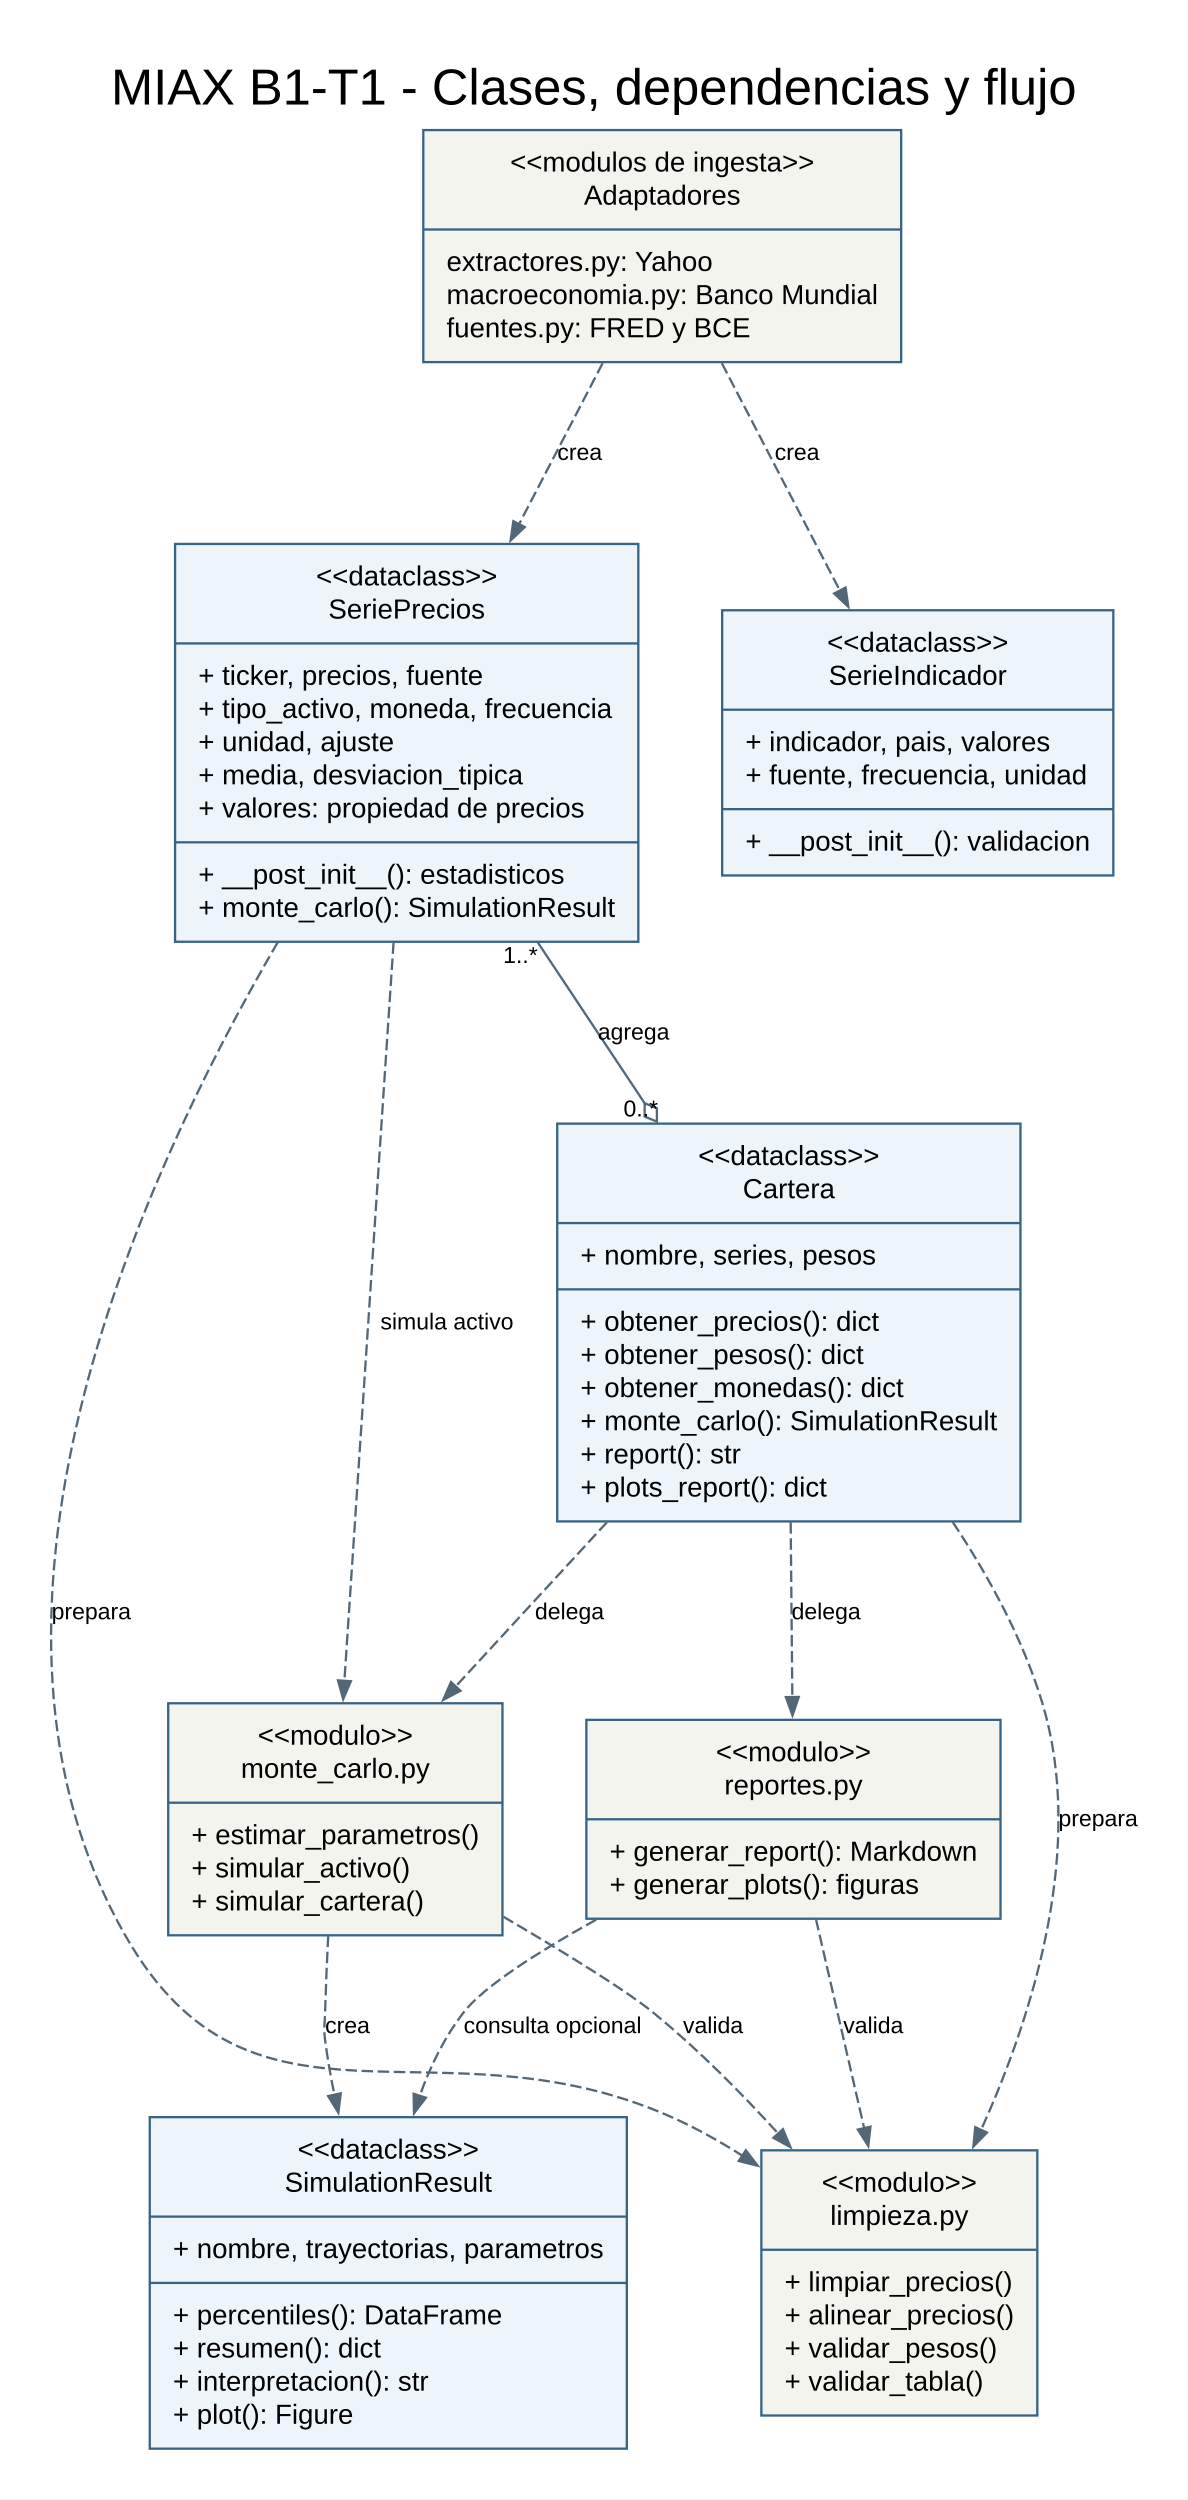
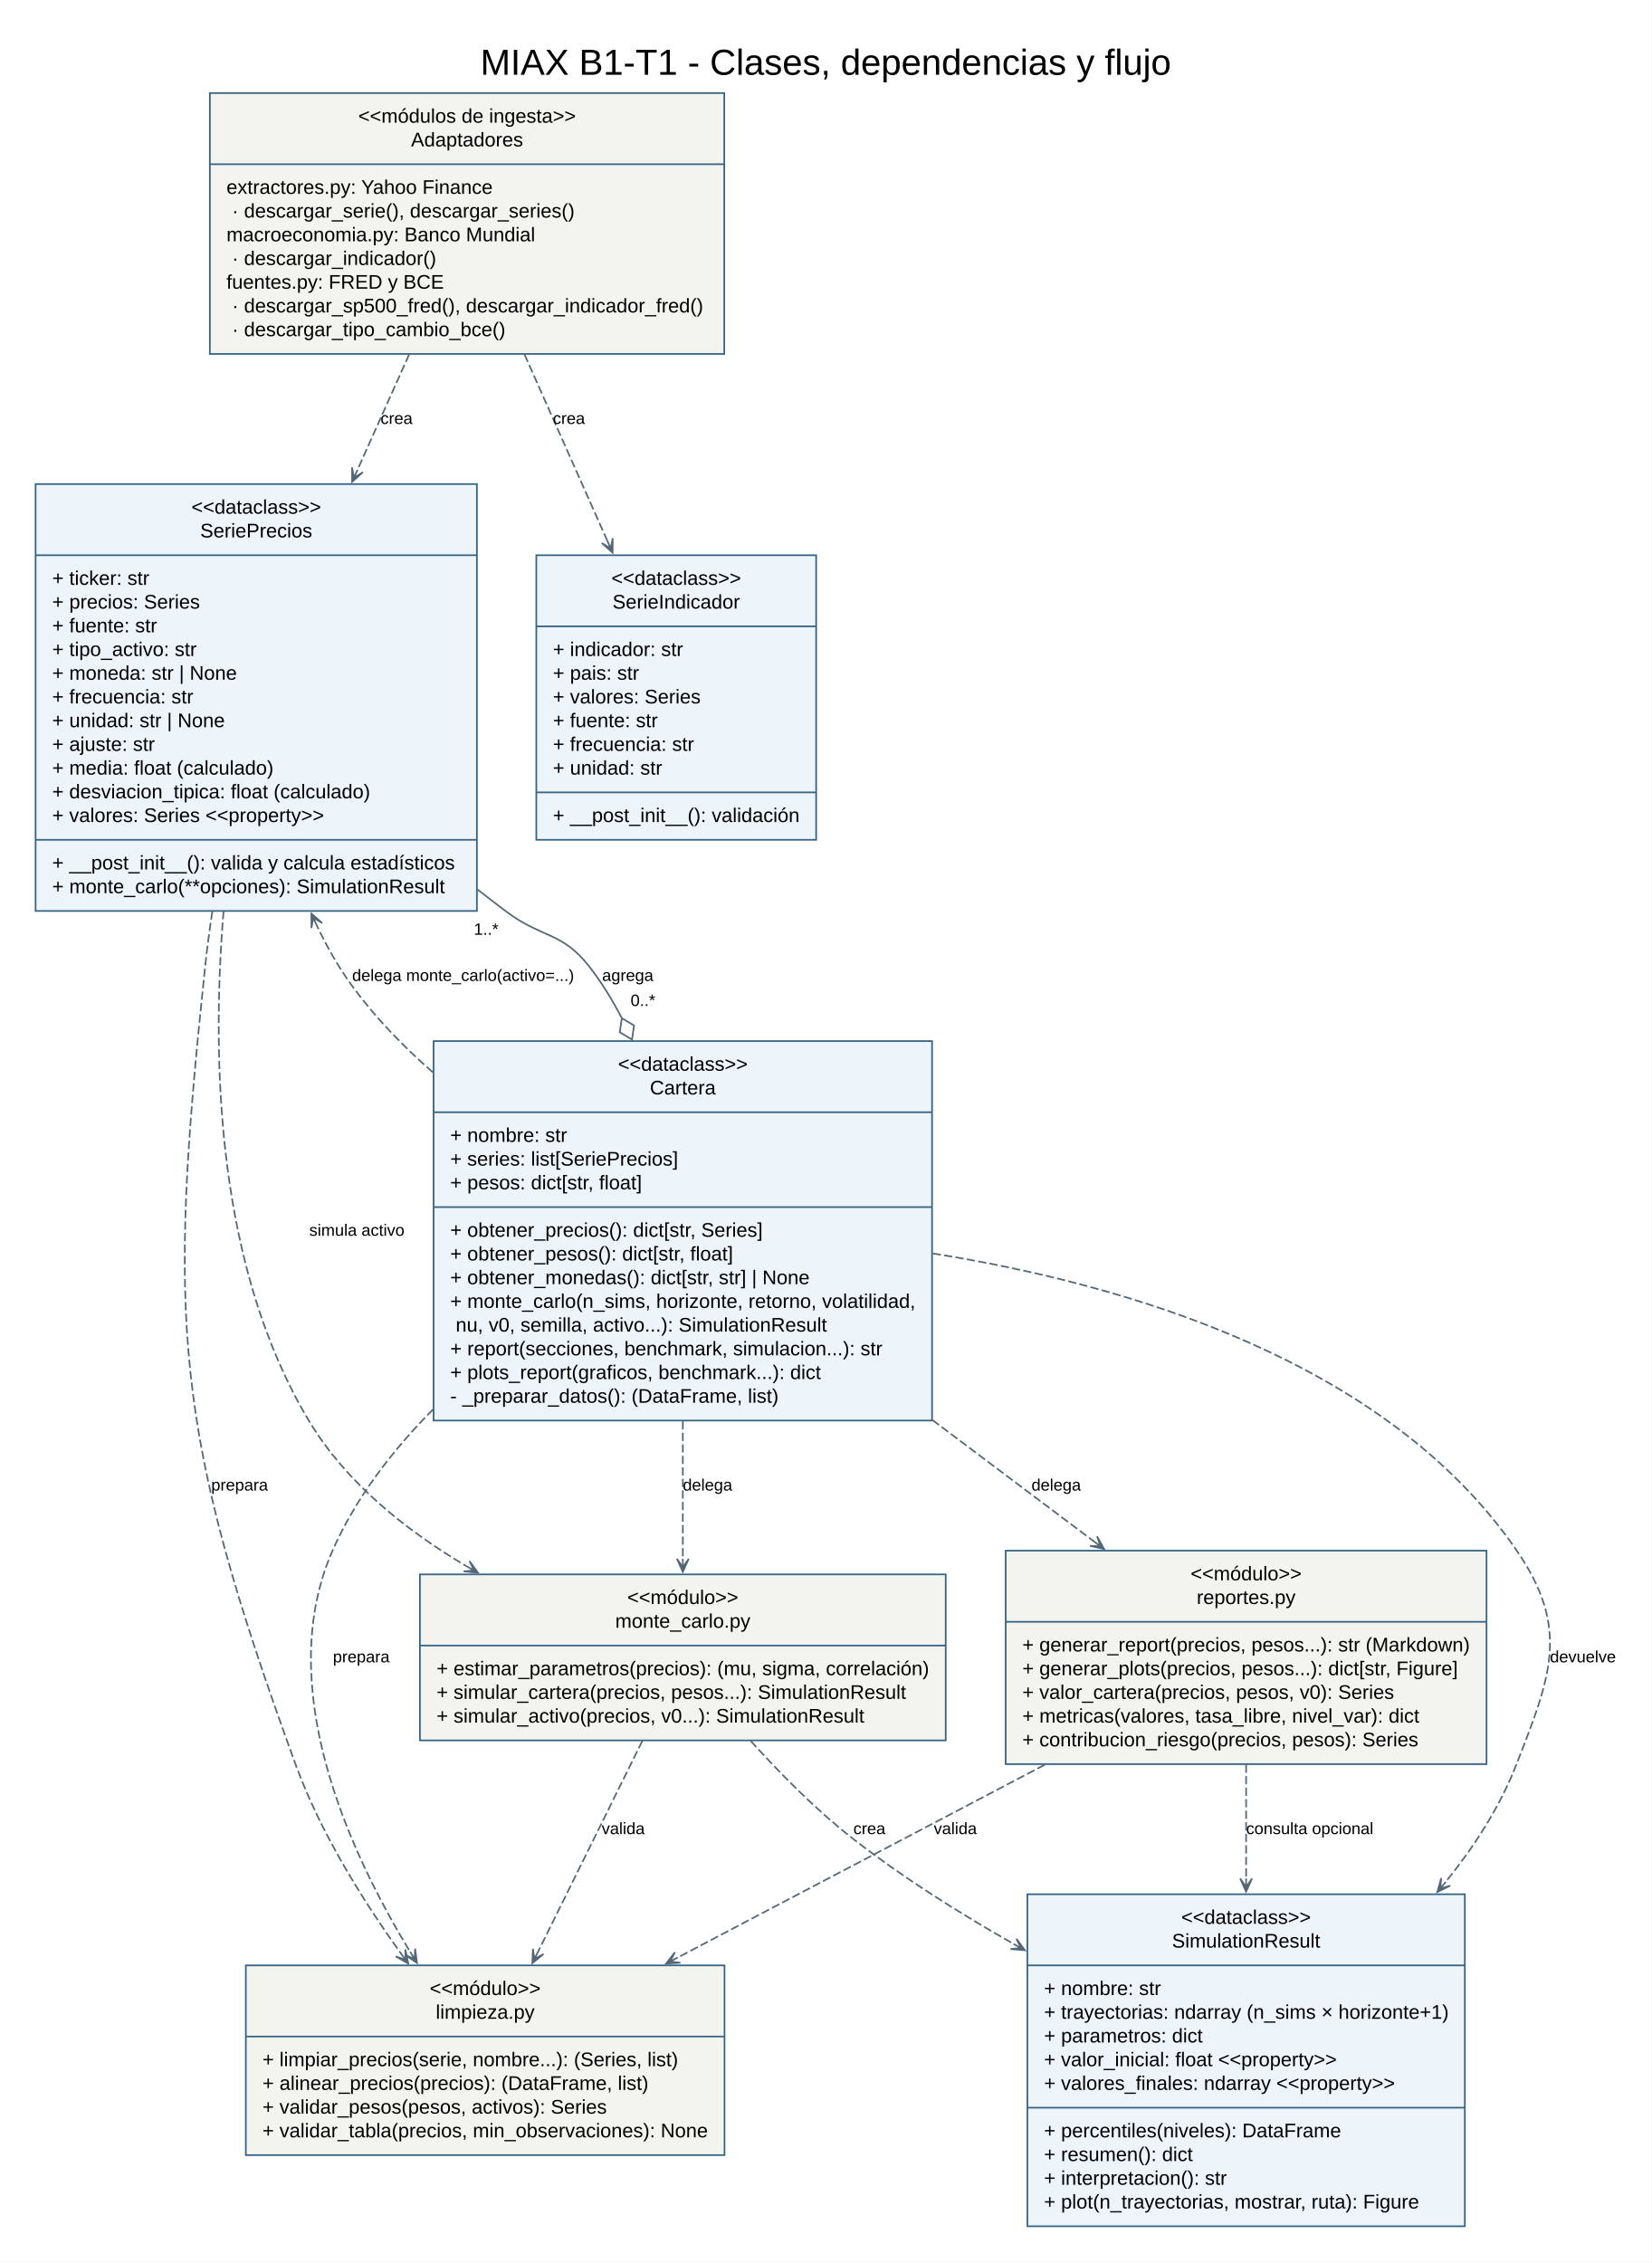
- <svg xmlns="http://www.w3.org/2000/svg" width="516pt" height="1086pt" viewBox="0.00 0.00 516.00 1086.00">
-   <g id="graph0" class="graph" transform="scale(1 1) rotate(0) translate(21.6 1064.2)">
-     <polygon fill="white" stroke="none" points="-21.6,21.6 -21.6,-1064.2 494.26,-1064.2 494.26,21.6 -21.6,21.6" />
-     <text xml:space="preserve" text-anchor="middle" x="236.33" y="-1018.8" font-family="Arial" font-size="22.00">MIAX B1-T1 - Clases, dependencias y flujo</text>
+ <svg xmlns="http://www.w3.org/2000/svg" width="1003pt" height="1374pt" viewBox="0.00 0.00 1003.00 1374.00">
+   <g id="graph0" class="graph" transform="scale(1 1) rotate(0) translate(21.6 1352.2)">
+     <polygon fill="white" stroke="none" points="-21.6,21.6 -21.6,-1352.2 981.11,-1352.2 981.11,21.6 -21.6,21.6" />
+     <text xml:space="preserve" text-anchor="middle" x="479.75" y="-1306.8" font-family="Arial" font-size="22.00">MIAX B1-T1 - Clases, dependencias y flujo</text>
    <g id="node1" class="node">
-       <polygon fill="#f4f4ef" stroke="#376485" points="162.28,-906.9 162.28,-1007.7 369.87,-1007.7 369.87,-906.9 162.28,-906.9" />
-       <text xml:space="preserve" text-anchor="middle" x="266.07" y="-989.7" font-family="Arial" font-size="12.00">&lt;&lt;modulos de ingesta&gt;&gt;</text>
-       <text xml:space="preserve" text-anchor="middle" x="266.07" y="-975.3" font-family="Arial" font-size="12.00">Adaptadores</text>
-       <polyline fill="none" stroke="#376485" points="162.28,-964.5 369.87,-964.5" />
-       <text xml:space="preserve" text-anchor="start" x="172.36" y="-946.5" font-family="Arial" font-size="12.00">extractores.py: Yahoo</text>
-       <text xml:space="preserve" text-anchor="start" x="172.36" y="-932.1" font-family="Arial" font-size="12.00">macroeconomia.py: Banco Mundial</text>
-       <text xml:space="preserve" text-anchor="start" x="172.36" y="-917.7" font-family="Arial" font-size="12.00">fuentes.py: FRED y BCE</text>
+       <polygon fill="#f4f4ef" stroke="#376485" points="105.82,-1137.3 105.82,-1295.7 418.14,-1295.7 418.14,-1137.3 105.82,-1137.3" />
+       <text xml:space="preserve" text-anchor="middle" x="261.98" y="-1277.7" font-family="Arial" font-size="12.00">&lt;&lt;módulos de ingesta&gt;&gt;</text>
+       <text xml:space="preserve" text-anchor="middle" x="261.98" y="-1263.3" font-family="Arial" font-size="12.00">Adaptadores</text>
+       <polyline fill="none" stroke="#376485" points="105.82,-1252.5 418.14,-1252.5" />
+       <text xml:space="preserve" text-anchor="start" x="115.9" y="-1234.5" font-family="Arial" font-size="12.00">extractores.py: Yahoo Finance</text>
+       <text xml:space="preserve" text-anchor="start" x="115.9" y="-1220.1" font-family="Arial" font-size="12.00"> · descargar_serie(), descargar_series()</text>
+       <text xml:space="preserve" text-anchor="start" x="115.9" y="-1205.7" font-family="Arial" font-size="12.00">macroeconomia.py: Banco Mundial</text>
+       <text xml:space="preserve" text-anchor="start" x="115.9" y="-1191.3" font-family="Arial" font-size="12.00"> · descargar_indicador()</text>
+       <text xml:space="preserve" text-anchor="start" x="115.9" y="-1176.9" font-family="Arial" font-size="12.00">fuentes.py: FRED y BCE</text>
+       <text xml:space="preserve" text-anchor="start" x="115.9" y="-1162.5" font-family="Arial" font-size="12.00"> · descargar_sp500_fred(), descargar_indicador_fred()</text>
+       <text xml:space="preserve" text-anchor="start" x="115.9" y="-1148.1" font-family="Arial" font-size="12.00"> · descargar_tipo_cambio_bce()</text>
    </g>
    <g id="node2" class="node">
-       <polygon fill="#edf4fa" stroke="#376485" points="54.45,-655.1 54.45,-827.9 255.69,-827.9 255.69,-655.1 54.45,-655.1" />
-       <text xml:space="preserve" text-anchor="middle" x="155.07" y="-809.9" font-family="Arial" font-size="12.00">&lt;&lt;dataclass&gt;&gt;</text>
-       <text xml:space="preserve" text-anchor="middle" x="155.07" y="-795.5" font-family="Arial" font-size="12.00">SeriePrecios</text>
-       <polyline fill="none" stroke="#376485" points="54.45,-784.7 255.69,-784.7" />
-       <text xml:space="preserve" text-anchor="start" x="64.53" y="-766.7" font-family="Arial" font-size="12.00">+ ticker, precios, fuente</text>
-       <text xml:space="preserve" text-anchor="start" x="64.53" y="-752.3" font-family="Arial" font-size="12.00">+ tipo_activo, moneda, frecuencia</text>
-       <text xml:space="preserve" text-anchor="start" x="64.53" y="-737.9" font-family="Arial" font-size="12.00">+ unidad, ajuste</text>
-       <text xml:space="preserve" text-anchor="start" x="64.53" y="-723.5" font-family="Arial" font-size="12.00">+ media, desviacion_tipica</text>
-       <text xml:space="preserve" text-anchor="start" x="64.53" y="-709.1" font-family="Arial" font-size="12.00">+ valores: propiedad de precios</text>
-       <polyline fill="none" stroke="#376485" points="54.45,-698.3 255.69,-698.3" />
-       <text xml:space="preserve" text-anchor="start" x="64.53" y="-680.3" font-family="Arial" font-size="12.00">+ __post_init__(): estadisticos</text>
-       <text xml:space="preserve" text-anchor="start" x="64.53" y="-665.9" font-family="Arial" font-size="12.00">+ monte_carlo(): SimulationResult</text>
+       <polygon fill="#edf4fa" stroke="#376485" points="0,-799.1 0,-1058.3 267.96,-1058.3 267.96,-799.1 0,-799.1" />
+       <text xml:space="preserve" text-anchor="middle" x="133.98" y="-1040.3" font-family="Arial" font-size="12.00">&lt;&lt;dataclass&gt;&gt;</text>
+       <text xml:space="preserve" text-anchor="middle" x="133.98" y="-1025.9" font-family="Arial" font-size="12.00">SeriePrecios</text>
+       <polyline fill="none" stroke="#376485" points="0,-1015.1 267.96,-1015.1" />
+       <text xml:space="preserve" text-anchor="start" x="10.08" y="-997.1" font-family="Arial" font-size="12.00">+ ticker: str</text>
+       <text xml:space="preserve" text-anchor="start" x="10.08" y="-982.7" font-family="Arial" font-size="12.00">+ precios: Series</text>
+       <text xml:space="preserve" text-anchor="start" x="10.08" y="-968.3" font-family="Arial" font-size="12.00">+ fuente: str</text>
+       <text xml:space="preserve" text-anchor="start" x="10.08" y="-953.9" font-family="Arial" font-size="12.00">+ tipo_activo: str</text>
+       <text xml:space="preserve" text-anchor="start" x="10.08" y="-939.5" font-family="Arial" font-size="12.00">+ moneda: str | None</text>
+       <text xml:space="preserve" text-anchor="start" x="10.08" y="-925.1" font-family="Arial" font-size="12.00">+ frecuencia: str</text>
+       <text xml:space="preserve" text-anchor="start" x="10.08" y="-910.7" font-family="Arial" font-size="12.00">+ unidad: str | None</text>
+       <text xml:space="preserve" text-anchor="start" x="10.08" y="-896.3" font-family="Arial" font-size="12.00">+ ajuste: str</text>
+       <text xml:space="preserve" text-anchor="start" x="10.08" y="-881.9" font-family="Arial" font-size="12.00">+ media: float (calculado)</text>
+       <text xml:space="preserve" text-anchor="start" x="10.08" y="-867.5" font-family="Arial" font-size="12.00">+ desviacion_tipica: float (calculado)</text>
+       <text xml:space="preserve" text-anchor="start" x="10.08" y="-853.1" font-family="Arial" font-size="12.00">+ valores: Series &lt;&lt;property&gt;&gt;</text>
+       <polyline fill="none" stroke="#376485" points="0,-842.3 267.96,-842.3" />
+       <text xml:space="preserve" text-anchor="start" x="10.08" y="-824.3" font-family="Arial" font-size="12.00">+ __post_init__(): valida y calcula estadísticos</text>
+       <text xml:space="preserve" text-anchor="start" x="10.08" y="-809.9" font-family="Arial" font-size="12.00">+ monte_carlo(**opciones): SimulationResult</text>
    </g>
    <g id="edge1" class="edge">
-       <path fill="none" stroke="#536776" stroke-dasharray="5,2" d="M240.19,-906.44C229.31,-885.49 216.29,-860.4 203.74,-836.23" />
-       <polygon fill="#536776" stroke="#536776" points="206.37,-835.23 200.2,-829.42 201.4,-837.81 206.37,-835.23" />
-       <text xml:space="preserve" text-anchor="middle" x="230.24" y="-864.4" font-family="Arial" font-size="10.00">crea</text>
+       <path fill="none" stroke="#536776" stroke-dasharray="5,2" d="M226.83,-1137.03C217.06,-1115.2 206.15,-1090.84 195.34,-1066.71" />
+       <polygon fill="#536776" stroke="#536776" points="192.18,-1059.64 198.73,-1065.47 193.31,-1062.18 195.45,-1066.95 195.45,-1066.95 195.45,-1066.95 193.31,-1062.18 192.16,-1068.42 192.18,-1059.64" />
+       <text xml:space="preserve" text-anchor="middle" x="219.17" y="-1094.8" font-family="Arial" font-size="10.00">crea</text>
    </g>
    <g id="node3" class="node">
-       <polygon fill="#edf4fa" stroke="#376485" points="292.11,-683.9 292.11,-799.1 462.03,-799.1 462.03,-683.9 292.11,-683.9" />
-       <text xml:space="preserve" text-anchor="middle" x="377.07" y="-781.1" font-family="Arial" font-size="12.00">&lt;&lt;dataclass&gt;&gt;</text>
-       <text xml:space="preserve" text-anchor="middle" x="377.07" y="-766.7" font-family="Arial" font-size="12.00">SerieIndicador</text>
-       <polyline fill="none" stroke="#376485" points="292.11,-755.9 462.03,-755.9" />
-       <text xml:space="preserve" text-anchor="start" x="302.19" y="-737.9" font-family="Arial" font-size="12.00">+ indicador, pais, valores</text>
-       <text xml:space="preserve" text-anchor="start" x="302.19" y="-723.5" font-family="Arial" font-size="12.00">+ fuente, frecuencia, unidad</text>
-       <polyline fill="none" stroke="#376485" points="292.11,-712.7 462.03,-712.7" />
-       <text xml:space="preserve" text-anchor="start" x="302.19" y="-694.7" font-family="Arial" font-size="12.00">+ __post_init__(): validacion</text>
+       <polygon fill="#edf4fa" stroke="#376485" points="304.02,-842.3 304.02,-1015.1 473.94,-1015.1 473.94,-842.3 304.02,-842.3" />
+       <text xml:space="preserve" text-anchor="middle" x="388.98" y="-997.1" font-family="Arial" font-size="12.00">&lt;&lt;dataclass&gt;&gt;</text>
+       <text xml:space="preserve" text-anchor="middle" x="388.98" y="-982.7" font-family="Arial" font-size="12.00">SerieIndicador</text>
+       <polyline fill="none" stroke="#376485" points="304.02,-971.9 473.94,-971.9" />
+       <text xml:space="preserve" text-anchor="start" x="314.1" y="-953.9" font-family="Arial" font-size="12.00">+ indicador: str</text>
+       <text xml:space="preserve" text-anchor="start" x="314.1" y="-939.5" font-family="Arial" font-size="12.00">+ pais: str</text>
+       <text xml:space="preserve" text-anchor="start" x="314.1" y="-925.1" font-family="Arial" font-size="12.00">+ valores: Series</text>
+       <text xml:space="preserve" text-anchor="start" x="314.1" y="-910.7" font-family="Arial" font-size="12.00">+ fuente: str</text>
+       <text xml:space="preserve" text-anchor="start" x="314.1" y="-896.3" font-family="Arial" font-size="12.00">+ frecuencia: str</text>
+       <text xml:space="preserve" text-anchor="start" x="314.1" y="-881.9" font-family="Arial" font-size="12.00">+ unidad: str</text>
+       <polyline fill="none" stroke="#376485" points="304.02,-871.1 473.94,-871.1" />
+       <text xml:space="preserve" text-anchor="start" x="314.1" y="-853.1" font-family="Arial" font-size="12.00">+ __post_init__(): validación</text>
    </g>
    <g id="edge2" class="edge">
-       <path fill="none" stroke="#536776" stroke-dasharray="5,2" d="M291.96,-906.44C307.25,-876.99 326.78,-839.37 343.27,-807.6" />
-       <polygon fill="#536776" stroke="#536776" points="345.72,-808.97 346.92,-800.58 340.75,-806.39 345.72,-808.97" />
-       <text xml:space="preserve" text-anchor="middle" x="324.65" y="-864.4" font-family="Arial" font-size="10.00">crea</text>
+       <path fill="none" stroke="#536776" stroke-dasharray="5,2" d="M296.85,-1137.03C312.42,-1102 330.88,-1060.44 347.18,-1023.76" />
+       <polygon fill="#536776" stroke="#536776" points="350.35,-1016.64 350.39,-1025.41 349.22,-1019.18 347.1,-1023.95 347.1,-1023.95 347.1,-1023.95 349.22,-1019.18 343.81,-1022.49 350.35,-1016.64" />
+       <text xml:space="preserve" text-anchor="middle" x="323.83" y="-1094.8" font-family="Arial" font-size="10.00">crea</text>
    </g>
    <g id="node4" class="node">
-       <polygon fill="#edf4fa" stroke="#376485" points="220.45,-403.3 220.45,-576.1 421.69,-576.1 421.69,-403.3 220.45,-403.3" />
-       <text xml:space="preserve" text-anchor="middle" x="321.07" y="-558.1" font-family="Arial" font-size="12.00">&lt;&lt;dataclass&gt;&gt;</text>
-       <text xml:space="preserve" text-anchor="middle" x="321.07" y="-543.7" font-family="Arial" font-size="12.00">Cartera</text>
-       <polyline fill="none" stroke="#376485" points="220.45,-532.9 421.69,-532.9" />
-       <text xml:space="preserve" text-anchor="start" x="230.53" y="-514.9" font-family="Arial" font-size="12.00">+ nombre, series, pesos</text>
-       <polyline fill="none" stroke="#376485" points="220.45,-504.1 421.69,-504.1" />
-       <text xml:space="preserve" text-anchor="start" x="230.53" y="-486.1" font-family="Arial" font-size="12.00">+ obtener_precios(): dict</text>
-       <text xml:space="preserve" text-anchor="start" x="230.53" y="-471.7" font-family="Arial" font-size="12.00">+ obtener_pesos(): dict</text>
-       <text xml:space="preserve" text-anchor="start" x="230.53" y="-457.3" font-family="Arial" font-size="12.00">+ obtener_monedas(): dict</text>
-       <text xml:space="preserve" text-anchor="start" x="230.53" y="-442.9" font-family="Arial" font-size="12.00">+ monte_carlo(): SimulationResult</text>
-       <text xml:space="preserve" text-anchor="start" x="230.53" y="-428.5" font-family="Arial" font-size="12.00">+ report(): str</text>
-       <text xml:space="preserve" text-anchor="start" x="230.53" y="-414.1" font-family="Arial" font-size="12.00">+ plots_report(): dict</text>
+       <polygon fill="#edf4fa" stroke="#376485" points="241.66,-489.7 241.66,-720.1 544.3,-720.1 544.3,-489.7 241.66,-489.7" />
+       <text xml:space="preserve" text-anchor="middle" x="392.98" y="-702.1" font-family="Arial" font-size="12.00">&lt;&lt;dataclass&gt;&gt;</text>
+       <text xml:space="preserve" text-anchor="middle" x="392.98" y="-687.7" font-family="Arial" font-size="12.00">Cartera</text>
+       <polyline fill="none" stroke="#376485" points="241.66,-676.9 544.3,-676.9" />
+       <text xml:space="preserve" text-anchor="start" x="251.74" y="-658.9" font-family="Arial" font-size="12.00">+ nombre: str</text>
+       <text xml:space="preserve" text-anchor="start" x="251.74" y="-644.5" font-family="Arial" font-size="12.00">+ series: list[SeriePrecios]</text>
+       <text xml:space="preserve" text-anchor="start" x="251.74" y="-630.1" font-family="Arial" font-size="12.00">+ pesos: dict[str, float]</text>
+       <polyline fill="none" stroke="#376485" points="241.66,-619.3 544.3,-619.3" />
+       <text xml:space="preserve" text-anchor="start" x="251.74" y="-601.3" font-family="Arial" font-size="12.00">+ obtener_precios(): dict[str, Series]</text>
+       <text xml:space="preserve" text-anchor="start" x="251.74" y="-586.9" font-family="Arial" font-size="12.00">+ obtener_pesos(): dict[str, float]</text>
+       <text xml:space="preserve" text-anchor="start" x="251.74" y="-572.5" font-family="Arial" font-size="12.00">+ obtener_monedas(): dict[str, str] | None</text>
+       <text xml:space="preserve" text-anchor="start" x="251.74" y="-558.1" font-family="Arial" font-size="12.00">+ monte_carlo(n_sims, horizonte, retorno, volatilidad,</text>
+       <text xml:space="preserve" text-anchor="start" x="251.74" y="-543.7" font-family="Arial" font-size="12.00"> nu, v0, semilla, activo...): SimulationResult</text>
+       <text xml:space="preserve" text-anchor="start" x="251.74" y="-529.3" font-family="Arial" font-size="12.00">+ report(secciones, benchmark, simulacion...): str</text>
+       <text xml:space="preserve" text-anchor="start" x="251.74" y="-514.9" font-family="Arial" font-size="12.00">+ plots_report(graficos, benchmark...): dict</text>
+       <text xml:space="preserve" text-anchor="start" x="251.74" y="-500.5" font-family="Arial" font-size="12.00">- _preparar_datos(): (DataFrame, list)</text>
    </g>
    <g id="edge3" class="edge">
-       <path fill="none" stroke="#536776" d="M211.97,-654.88C226.95,-632.34 243.19,-607.9 258.45,-584.93" />
-       <polygon fill="none" stroke="#536776" points="258.44,-584.95 258.43,-579.18 263.75,-576.96 263.76,-582.73 258.44,-584.95" />
-       <text xml:space="preserve" text-anchor="middle" x="253.64" y="-612.6" font-family="Arial" font-size="10.00">agrega</text>
-       <text xml:space="preserve" text-anchor="middle" x="256.75" y="-579.21" font-family="Arial" font-size="10.00">0..*</text>
-       <text xml:space="preserve" text-anchor="middle" x="204.46" y="-645.88" font-family="Arial" font-size="10.00">1..*</text>
+       <path fill="none" stroke="#536776" d="M268.38,-812.1C274.28,-807.48 280.16,-802.96 285.98,-798.6 307.28,-782.62 319.55,-786.55 335.98,-765.6 343.54,-755.97 350.14,-745.25 355.91,-734.05" />
+       <polygon fill="none" stroke="#536776" points="355.93,-734 354.7,-725.44 362.14,-721.01 363.36,-729.58 355.93,-734" />
+       <text xml:space="preserve" text-anchor="middle" x="359.54" y="-756.6" font-family="Arial" font-size="10.00">agrega</text>
+       <text xml:space="preserve" text-anchor="middle" x="368.77" y="-741.41" font-family="Arial" font-size="10.00">0..*</text>
+       <text xml:space="preserve" text-anchor="middle" x="273.59" y="-784.64" font-family="Arial" font-size="10.00">1..*</text>
    </g>
    <g id="node5" class="node">
-       <polygon fill="#f4f4ef" stroke="#376485" points="309.14,-14.9 309.14,-130.1 429.01,-130.1 429.01,-14.9 309.14,-14.9" />
-       <text xml:space="preserve" text-anchor="middle" x="369.07" y="-112.1" font-family="Arial" font-size="12.00">&lt;&lt;modulo&gt;&gt;</text>
-       <text xml:space="preserve" text-anchor="middle" x="369.07" y="-97.7" font-family="Arial" font-size="12.00">limpieza.py</text>
-       <polyline fill="none" stroke="#376485" points="309.14,-86.9 429.01,-86.9" />
-       <text xml:space="preserve" text-anchor="start" x="319.22" y="-68.9" font-family="Arial" font-size="12.00">+ limpiar_precios()</text>
-       <text xml:space="preserve" text-anchor="start" x="319.22" y="-54.5" font-family="Arial" font-size="12.00">+ alinear_precios()</text>
-       <text xml:space="preserve" text-anchor="start" x="319.22" y="-40.1" font-family="Arial" font-size="12.00">+ validar_pesos()</text>
-       <text xml:space="preserve" text-anchor="start" x="319.22" y="-25.7" font-family="Arial" font-size="12.00">+ validar_tabla()</text>
+       <polygon fill="#f4f4ef" stroke="#376485" points="127.66,-43.7 127.66,-158.9 418.3,-158.9 418.3,-43.7 127.66,-43.7" />
+       <text xml:space="preserve" text-anchor="middle" x="272.98" y="-140.9" font-family="Arial" font-size="12.00">&lt;&lt;módulo&gt;&gt;</text>
+       <text xml:space="preserve" text-anchor="middle" x="272.98" y="-126.5" font-family="Arial" font-size="12.00">limpieza.py</text>
+       <polyline fill="none" stroke="#376485" points="127.66,-115.7 418.3,-115.7" />
+       <text xml:space="preserve" text-anchor="start" x="137.74" y="-97.7" font-family="Arial" font-size="12.00">+ limpiar_precios(serie, nombre...): (Series, list)</text>
+       <text xml:space="preserve" text-anchor="start" x="137.74" y="-83.3" font-family="Arial" font-size="12.00">+ alinear_precios(precios): (DataFrame, list)</text>
+       <text xml:space="preserve" text-anchor="start" x="137.74" y="-68.9" font-family="Arial" font-size="12.00">+ validar_pesos(pesos, activos): Series</text>
+       <text xml:space="preserve" text-anchor="start" x="137.74" y="-54.5" font-family="Arial" font-size="12.00">+ validar_tabla(precios, min_observaciones): None</text>
+     </g>
+     <g id="edge10" class="edge">
+       <path fill="none" stroke="#536776" stroke-dasharray="5,2" d="M107.32,-798.81C105.62,-787.61 104.13,-776.43 102.98,-765.6 80.12,-549.87 83.7,-484.43 157.98,-280.6 172.87,-239.74 198.49,-198.64 221.77,-166.22" />
+       <polygon fill="#536776" stroke="#536776" points="226.29,-160 224.5,-168.59 224.65,-162.25 221.59,-166.47 221.59,-166.47 221.59,-166.47 224.65,-162.25 218.67,-164.35 226.29,-160" />
+       <text xml:space="preserve" text-anchor="middle" x="123.87" y="-447.2" font-family="Arial" font-size="10.00">prepara</text>
+     </g>
+     <g id="node6" class="node">
+       <polygon fill="#f4f4ef" stroke="#376485" points="233.36,-295.5 233.36,-396.3 552.6,-396.3 552.6,-295.5 233.36,-295.5" />
+       <text xml:space="preserve" text-anchor="middle" x="392.98" y="-378.3" font-family="Arial" font-size="12.00">&lt;&lt;módulo&gt;&gt;</text>
+       <text xml:space="preserve" text-anchor="middle" x="392.98" y="-363.9" font-family="Arial" font-size="12.00">monte_carlo.py</text>
+       <polyline fill="none" stroke="#376485" points="233.36,-353.1 552.6,-353.1" />
+       <text xml:space="preserve" text-anchor="start" x="243.44" y="-335.1" font-family="Arial" font-size="12.00">+ estimar_parametros(precios): (mu, sigma, correlación)</text>
+       <text xml:space="preserve" text-anchor="start" x="243.44" y="-320.7" font-family="Arial" font-size="12.00">+ simular_cartera(precios, pesos...): SimulationResult</text>
+       <text xml:space="preserve" text-anchor="start" x="243.44" y="-306.3" font-family="Arial" font-size="12.00">+ simular_activo(precios, v0...): SimulationResult</text>
+     </g>
+     <g id="edge9" class="edge">
+       <path fill="none" stroke="#536776" stroke-dasharray="5,2" d="M114.15,-799.03C106.5,-706.39 110.38,-581.9 166.18,-489.2 188.56,-452.02 224.78,-423.03 261.77,-401.21" />
+       <polygon fill="#536776" stroke="#536776" points="268.62,-397.27 263.48,-404.38 266.21,-398.66 261.68,-401.26 261.68,-401.26 261.68,-401.26 266.21,-398.66 259.89,-398.14 268.62,-397.27" />
+       <text xml:space="preserve" text-anchor="middle" x="195.08" y="-601.9" font-family="Arial" font-size="10.00">simula activo</text>
+     </g>
+     <g id="edge4" class="edge">
+       <path fill="none" stroke="#536776" stroke-dasharray="5,2" d="M241.17,-701.16C222.99,-717.06 206.01,-734.62 192.18,-753.6 183.95,-764.91 176.82,-777.45 170.68,-790.48" />
+       <polygon fill="#536776" stroke="#536776" points="167.47,-797.54 167.5,-788.77 168.62,-795.01 170.78,-790.26 170.78,-790.26 170.78,-790.26 168.62,-795.01 174.06,-791.74 167.47,-797.54" />
+       <text xml:space="preserve" text-anchor="middle" x="259.58" y="-756.6" font-family="Arial" font-size="10.00">delega monte_carlo(activo=...)</text>
+     </g>
+     <g id="edge5" class="edge">
+       <path fill="none" stroke="#536776" stroke-dasharray="5,2" d="M241.31,-496.48C216.6,-471.51 194.53,-442.84 180.51,-411.2 144.5,-329.93 188.74,-230.63 227.53,-166.93" />
+       <polygon fill="#536776" stroke="#536776" points="231.59,-160.38 230.44,-169.08 230.13,-162.75 227.38,-167.19 227.38,-167.19 227.38,-167.19 230.13,-162.75 224.32,-165.29 231.59,-160.38" />
+       <text xml:space="preserve" text-anchor="middle" x="197.75" y="-342.9" font-family="Arial" font-size="10.00">prepara</text>
+     </g>
+     <g id="edge6" class="edge">
+       <path fill="none" stroke="#536776" stroke-dasharray="5,2" d="M392.98,-489.3C392.98,-460.34 392.98,-430.41 392.98,-405.52" />
+       <polygon fill="#536776" stroke="#536776" points="392.98,-397.8 396.58,-405.8 392.98,-400.59 392.98,-405.8 392.98,-405.8 392.98,-405.8 392.98,-400.59 389.38,-405.8 392.98,-397.8" />
+       <text xml:space="preserve" text-anchor="middle" x="407.99" y="-447.2" font-family="Arial" font-size="10.00">delega</text>
+     </g>
+     <g id="node7" class="node">
+       <polygon fill="#edf4fa" stroke="#376485" points="602.18,-0.5 602.18,-202.1 867.78,-202.1 867.78,-0.5 602.18,-0.5" />
+       <text xml:space="preserve" text-anchor="middle" x="734.98" y="-184.1" font-family="Arial" font-size="12.00">&lt;&lt;dataclass&gt;&gt;</text>
+       <text xml:space="preserve" text-anchor="middle" x="734.98" y="-169.7" font-family="Arial" font-size="12.00">SimulationResult</text>
+       <polyline fill="none" stroke="#376485" points="602.18,-158.9 867.78,-158.9" />
+       <text xml:space="preserve" text-anchor="start" x="612.26" y="-140.9" font-family="Arial" font-size="12.00">+ nombre: str</text>
+       <text xml:space="preserve" text-anchor="start" x="612.26" y="-126.5" font-family="Arial" font-size="12.00">+ trayectorias: ndarray (n_sims × horizonte+1)</text>
+       <text xml:space="preserve" text-anchor="start" x="612.26" y="-112.1" font-family="Arial" font-size="12.00">+ parametros: dict</text>
+       <text xml:space="preserve" text-anchor="start" x="612.26" y="-97.7" font-family="Arial" font-size="12.00">+ valor_inicial: float &lt;&lt;property&gt;&gt;</text>
+       <text xml:space="preserve" text-anchor="start" x="612.26" y="-83.3" font-family="Arial" font-size="12.00">+ valores_finales: ndarray &lt;&lt;property&gt;&gt;</text>
+       <polyline fill="none" stroke="#376485" points="602.18,-72.5 867.78,-72.5" />
+       <text xml:space="preserve" text-anchor="start" x="612.26" y="-54.5" font-family="Arial" font-size="12.00">+ percentiles(niveles): DataFrame</text>
+       <text xml:space="preserve" text-anchor="start" x="612.26" y="-40.1" font-family="Arial" font-size="12.00">+ resumen(): dict</text>
+       <text xml:space="preserve" text-anchor="start" x="612.26" y="-25.7" font-family="Arial" font-size="12.00">+ interpretacion(): str</text>
+       <text xml:space="preserve" text-anchor="start" x="612.26" y="-11.3" font-family="Arial" font-size="12.00">+ plot(n_trayectorias, mostrar, ruta): Figure</text>
    </g>
    <g id="edge8" class="edge">
-       <path fill="none" stroke="#536776" stroke-dasharray="5,2" d="M99.04,-654.86C36.53,-547.52 -46.06,-360.91 33.07,-223 88.05,-127.19 167.88,-189.31 269.07,-145 279.9,-140.26 290.72,-134.22 301.04,-127.67" />
-       <polygon fill="#536776" stroke="#536776" points="302.39,-130.13 307.55,-123.41 299.32,-125.45 302.39,-130.13" />
-       <text xml:space="preserve" text-anchor="middle" x="18.06" y="-360.8" font-family="Arial" font-size="10.00">prepara</text>
+       <path fill="none" stroke="#536776" stroke-dasharray="5,2" d="M544.71,-591.16C662.98,-572.34 819.96,-525.85 898.98,-411.2 931.92,-363.41 920.07,-334.68 898.98,-280.6 889.05,-255.14 873.6,-231.12 856.07,-209.45" />
+       <polygon fill="#536776" stroke="#536776" points="851.09,-203.44 858.96,-207.3 852.86,-205.58 856.19,-209.6 856.19,-209.6 856.19,-209.6 852.86,-205.58 853.42,-211.89 851.09,-203.44" />
+       <text xml:space="preserve" text-anchor="middle" x="939.49" y="-342.9" font-family="Arial" font-size="10.00">devuelve</text>
    </g>
-     <g id="node6" class="node">
-       <polygon fill="#f4f4ef" stroke="#376485" points="51.47,-223.5 51.47,-324.3 196.67,-324.3 196.67,-223.5 51.47,-223.5" />
-       <text xml:space="preserve" text-anchor="middle" x="124.07" y="-306.3" font-family="Arial" font-size="12.00">&lt;&lt;modulo&gt;&gt;</text>
-       <text xml:space="preserve" text-anchor="middle" x="124.07" y="-291.9" font-family="Arial" font-size="12.00">monte_carlo.py</text>
-       <polyline fill="none" stroke="#376485" points="51.47,-281.1 196.67,-281.1" />
-       <text xml:space="preserve" text-anchor="start" x="61.55" y="-263.1" font-family="Arial" font-size="12.00">+ estimar_parametros()</text>
-       <text xml:space="preserve" text-anchor="start" x="61.55" y="-248.7" font-family="Arial" font-size="12.00">+ simular_activo()</text>
-       <text xml:space="preserve" text-anchor="start" x="61.55" y="-234.3" font-family="Arial" font-size="12.00">+ simular_cartera()</text>
+     <g id="node8" class="node">
+       <polygon fill="#f4f4ef" stroke="#376485" points="589.01,-281.1 589.01,-410.7 880.94,-410.7 880.94,-281.1 589.01,-281.1" />
+       <text xml:space="preserve" text-anchor="middle" x="734.98" y="-392.7" font-family="Arial" font-size="12.00">&lt;&lt;módulo&gt;&gt;</text>
+       <text xml:space="preserve" text-anchor="middle" x="734.98" y="-378.3" font-family="Arial" font-size="12.00">reportes.py</text>
+       <polyline fill="none" stroke="#376485" points="589.01,-367.5 880.94,-367.5" />
+       <text xml:space="preserve" text-anchor="start" x="599.09" y="-349.5" font-family="Arial" font-size="12.00">+ generar_report(precios, pesos...): str (Markdown)</text>
+       <text xml:space="preserve" text-anchor="start" x="599.09" y="-335.1" font-family="Arial" font-size="12.00">+ generar_plots(precios, pesos...): dict[str, Figure]</text>
+       <text xml:space="preserve" text-anchor="start" x="599.09" y="-320.7" font-family="Arial" font-size="12.00">+ valor_cartera(precios, pesos, v0): Series</text>
+       <text xml:space="preserve" text-anchor="start" x="599.09" y="-306.3" font-family="Arial" font-size="12.00">+ metricas(valores, tasa_libre, nivel_var): dict</text>
+       <text xml:space="preserve" text-anchor="start" x="599.09" y="-291.9" font-family="Arial" font-size="12.00">+ contribucion_riesgo(precios, pesos): Series</text>
    </g>
    <g id="edge7" class="edge">
-       <path fill="none" stroke="#536776" stroke-dasharray="5,2" d="M149.37,-654.83C143.16,-561.51 133.38,-414.75 127.98,-333.65" />
-       <polygon fill="#536776" stroke="#536776" points="130.81,-333.88 127.48,-326.09 125.22,-334.25 130.81,-333.88" />
-       <text xml:space="preserve" text-anchor="middle" x="172.56" y="-486.7" font-family="Arial" font-size="10.00">simula activo</text>
-     </g>
-     <g id="edge4" class="edge">
-       <path fill="none" stroke="#536776" stroke-dasharray="5,2" d="M392.25,-403.02C408.14,-379.13 422.74,-352.17 431.07,-324.8 450.06,-262.42 427.61,-190.02 404.59,-139" />
-       <polygon fill="#536776" stroke="#536776" points="407.13,-137.82 401.23,-131.74 402.05,-140.17 407.13,-137.82" />
-       <text xml:space="preserve" text-anchor="middle" x="455.43" y="-270.9" font-family="Arial" font-size="10.00">prepara</text>
-     </g>
-     <g id="edge5" class="edge">
-       <path fill="none" stroke="#536776" stroke-dasharray="5,2" d="M242.08,-402.97C219.96,-378.97 196.47,-353.48 176.33,-331.61" />
-       <polygon fill="#536776" stroke="#536776" points="178.42,-329.74 170.93,-325.76 174.3,-333.54 178.42,-329.74" />
-       <text xml:space="preserve" text-anchor="middle" x="225.79" y="-360.8" font-family="Arial" font-size="10.00">delega</text>
-     </g>
-     <g id="node8" class="node">
-       <polygon fill="#f4f4ef" stroke="#376485" points="233.12,-230.7 233.12,-317.1 413.02,-317.1 413.02,-230.7 233.12,-230.7" />
-       <text xml:space="preserve" text-anchor="middle" x="323.07" y="-299.1" font-family="Arial" font-size="12.00">&lt;&lt;modulo&gt;&gt;</text>
-       <text xml:space="preserve" text-anchor="middle" x="323.07" y="-284.7" font-family="Arial" font-size="12.00">reportes.py</text>
-       <polyline fill="none" stroke="#376485" points="233.12,-273.9 413.02,-273.9" />
-       <text xml:space="preserve" text-anchor="start" x="243.2" y="-255.9" font-family="Arial" font-size="12.00">+ generar_report(): Markdown</text>
-       <text xml:space="preserve" text-anchor="start" x="243.2" y="-241.5" font-family="Arial" font-size="12.00">+ generar_plots(): figuras</text>
-     </g>
-     <g id="edge6" class="edge">
-       <path fill="none" stroke="#536776" stroke-dasharray="5,2" d="M321.87,-402.97C322.12,-377.25 322.37,-349.83 322.59,-326.99" />
-       <polygon fill="#536776" stroke="#536776" points="325.39,-327.04 322.66,-319.01 319.79,-326.98 325.39,-327.04" />
-       <text xml:space="preserve" text-anchor="middle" x="337.27" y="-360.8" font-family="Arial" font-size="10.00">delega</text>
-     </g>
-     <g id="edge9" class="edge">
-       <path fill="none" stroke="#536776" stroke-dasharray="5,2" d="M197.02,-231.6C223.75,-215.94 250.33,-199.59 262.07,-190 281.31,-174.31 300.3,-155.17 316.82,-136.98" />
-       <polygon fill="#536776" stroke="#536776" points="318.52,-139.27 321.78,-131.45 314.36,-135.53 318.52,-139.27" />
-       <text xml:space="preserve" text-anchor="middle" x="288.15" y="-181" font-family="Arial" font-size="10.00">valida</text>
-     </g>
-     <g id="node7" class="node">
-       <polygon fill="#edf4fa" stroke="#376485" points="43.45,-0.5 43.45,-144.5 250.69,-144.5 250.69,-0.5 43.45,-0.5" />
-       <text xml:space="preserve" text-anchor="middle" x="147.07" y="-126.5" font-family="Arial" font-size="12.00">&lt;&lt;dataclass&gt;&gt;</text>
-       <text xml:space="preserve" text-anchor="middle" x="147.07" y="-112.1" font-family="Arial" font-size="12.00">SimulationResult</text>
-       <polyline fill="none" stroke="#376485" points="43.45,-101.3 250.69,-101.3" />
-       <text xml:space="preserve" text-anchor="start" x="53.53" y="-83.3" font-family="Arial" font-size="12.00">+ nombre, trayectorias, parametros</text>
-       <polyline fill="none" stroke="#376485" points="43.45,-72.5 250.69,-72.5" />
-       <text xml:space="preserve" text-anchor="start" x="53.53" y="-54.5" font-family="Arial" font-size="12.00">+ percentiles(): DataFrame</text>
-       <text xml:space="preserve" text-anchor="start" x="53.53" y="-40.1" font-family="Arial" font-size="12.00">+ resumen(): dict</text>
-       <text xml:space="preserve" text-anchor="start" x="53.53" y="-25.7" font-family="Arial" font-size="12.00">+ interpretacion(): str</text>
-       <text xml:space="preserve" text-anchor="start" x="53.53" y="-11.3" font-family="Arial" font-size="12.00">+ plot(): Figure</text>
+       <path fill="none" stroke="#536776" stroke-dasharray="5,2" d="M544.48,-490.05C577.89,-464.95 612.31,-439.08 642.54,-416.36" />
+       <polygon fill="#536776" stroke="#536776" points="648.76,-411.69 644.52,-419.38 646.53,-413.36 642.36,-416.5 642.36,-416.5 642.36,-416.5 646.53,-413.36 640.2,-413.62 648.76,-411.69" />
+       <text xml:space="preserve" text-anchor="middle" x="619.68" y="-447.2" font-family="Arial" font-size="10.00">delega</text>
    </g>
    <g id="edge11" class="edge">
-       <path fill="none" stroke="#536776" stroke-dasharray="5,2" d="M120.98,-223.38C120.41,-212.4 119.91,-200.81 119.62,-190 119.48,-184.67 118.94,-183.29 119.62,-178 120.63,-170.16 122.06,-162.07 123.73,-154.02" />
-       <polygon fill="#536776" stroke="#536776" points="126.41,-154.87 125.39,-146.45 120.94,-153.67 126.41,-154.87" />
-       <text xml:space="preserve" text-anchor="middle" x="129.35" y="-181" font-family="Arial" font-size="10.00">crea</text>
+       <path fill="none" stroke="#536776" stroke-dasharray="5,2" d="M368.41,-295.22C350.12,-258.26 325,-207.48 305.13,-167.29" />
+       <polygon fill="#536776" stroke="#536776" points="301.64,-160.23 308.41,-165.81 302.87,-162.73 305.18,-167.4 305.18,-167.4 305.18,-167.4 302.87,-162.73 301.96,-169 301.64,-160.23" />
+       <text xml:space="preserve" text-anchor="middle" x="356.79" y="-238.6" font-family="Arial" font-size="10.00">valida</text>
    </g>
-     <g id="edge10" class="edge">
-       <path fill="none" stroke="#536776" stroke-dasharray="5,2" d="M332.83,-230.61C338.92,-204.19 346.9,-169.62 353.82,-139.63" />
-       <polygon fill="#536776" stroke="#536776" points="356.52,-140.38 355.59,-131.96 351.06,-139.12 356.52,-140.38" />
-       <text xml:space="preserve" text-anchor="middle" x="357.76" y="-181" font-family="Arial" font-size="10.00">valida</text>
+     <g id="edge13" class="edge">
+       <path fill="none" stroke="#536776" stroke-dasharray="5,2" d="M434.2,-295.2C452.13,-275.3 474.14,-253.01 496.53,-235.6 526.33,-212.42 560.66,-190.76 593.82,-171.92" />
+       <polygon fill="#536776" stroke="#536776" points="600.71,-168.05 595.5,-175.11 598.28,-169.41 593.74,-171.97 593.74,-171.97 593.74,-171.97 598.28,-169.41 591.97,-168.83 600.71,-168.05" />
+       <text xml:space="preserve" text-anchor="middle" x="506.25" y="-238.6" font-family="Arial" font-size="10.00">crea</text>
    </g>
    <g id="edge12" class="edge">
-       <path fill="none" stroke="#536776" stroke-dasharray="5,2" d="M237.35,-230.28C211.92,-216.18 188.52,-201.24 179.8,-190 171.53,-179.35 165.35,-166.71 160.73,-153.76" />
-       <polygon fill="#536776" stroke="#536776" points="163.41,-152.93 158.25,-146.2 158.09,-154.67 163.41,-152.93" />
-       <text xml:space="preserve" text-anchor="middle" x="218.44" y="-181" font-family="Arial" font-size="10.00">consulta opcional</text>
+       <path fill="none" stroke="#536776" stroke-dasharray="5,2" d="M612.69,-280.68C543.57,-244.39 457.64,-199.27 389.5,-163.48" />
+       <polygon fill="#536776" stroke="#536776" points="382.78,-159.96 391.53,-160.49 385.24,-161.25 389.86,-163.67 389.86,-163.67 389.86,-163.67 385.24,-161.25 388.19,-166.86 382.78,-159.96" />
+       <text xml:space="preserve" text-anchor="middle" x="558.42" y="-238.6" font-family="Arial" font-size="10.00">valida</text>
+     </g>
+     <g id="edge14" class="edge">
+       <path fill="none" stroke="#536776" stroke-dasharray="5,2" d="M734.98,-280.84C734.98,-259.56 734.98,-235.22 734.98,-211.5" />
+       <polygon fill="#536776" stroke="#536776" points="734.98,-203.67 738.58,-211.67 734.98,-206.45 734.98,-211.67 734.98,-211.67 734.98,-211.67 734.98,-206.45 731.38,-211.67 734.98,-203.67" />
+       <text xml:space="preserve" text-anchor="middle" x="773.62" y="-238.6" font-family="Arial" font-size="10.00">consulta opcional</text>
    </g>
  </g>
</svg>
